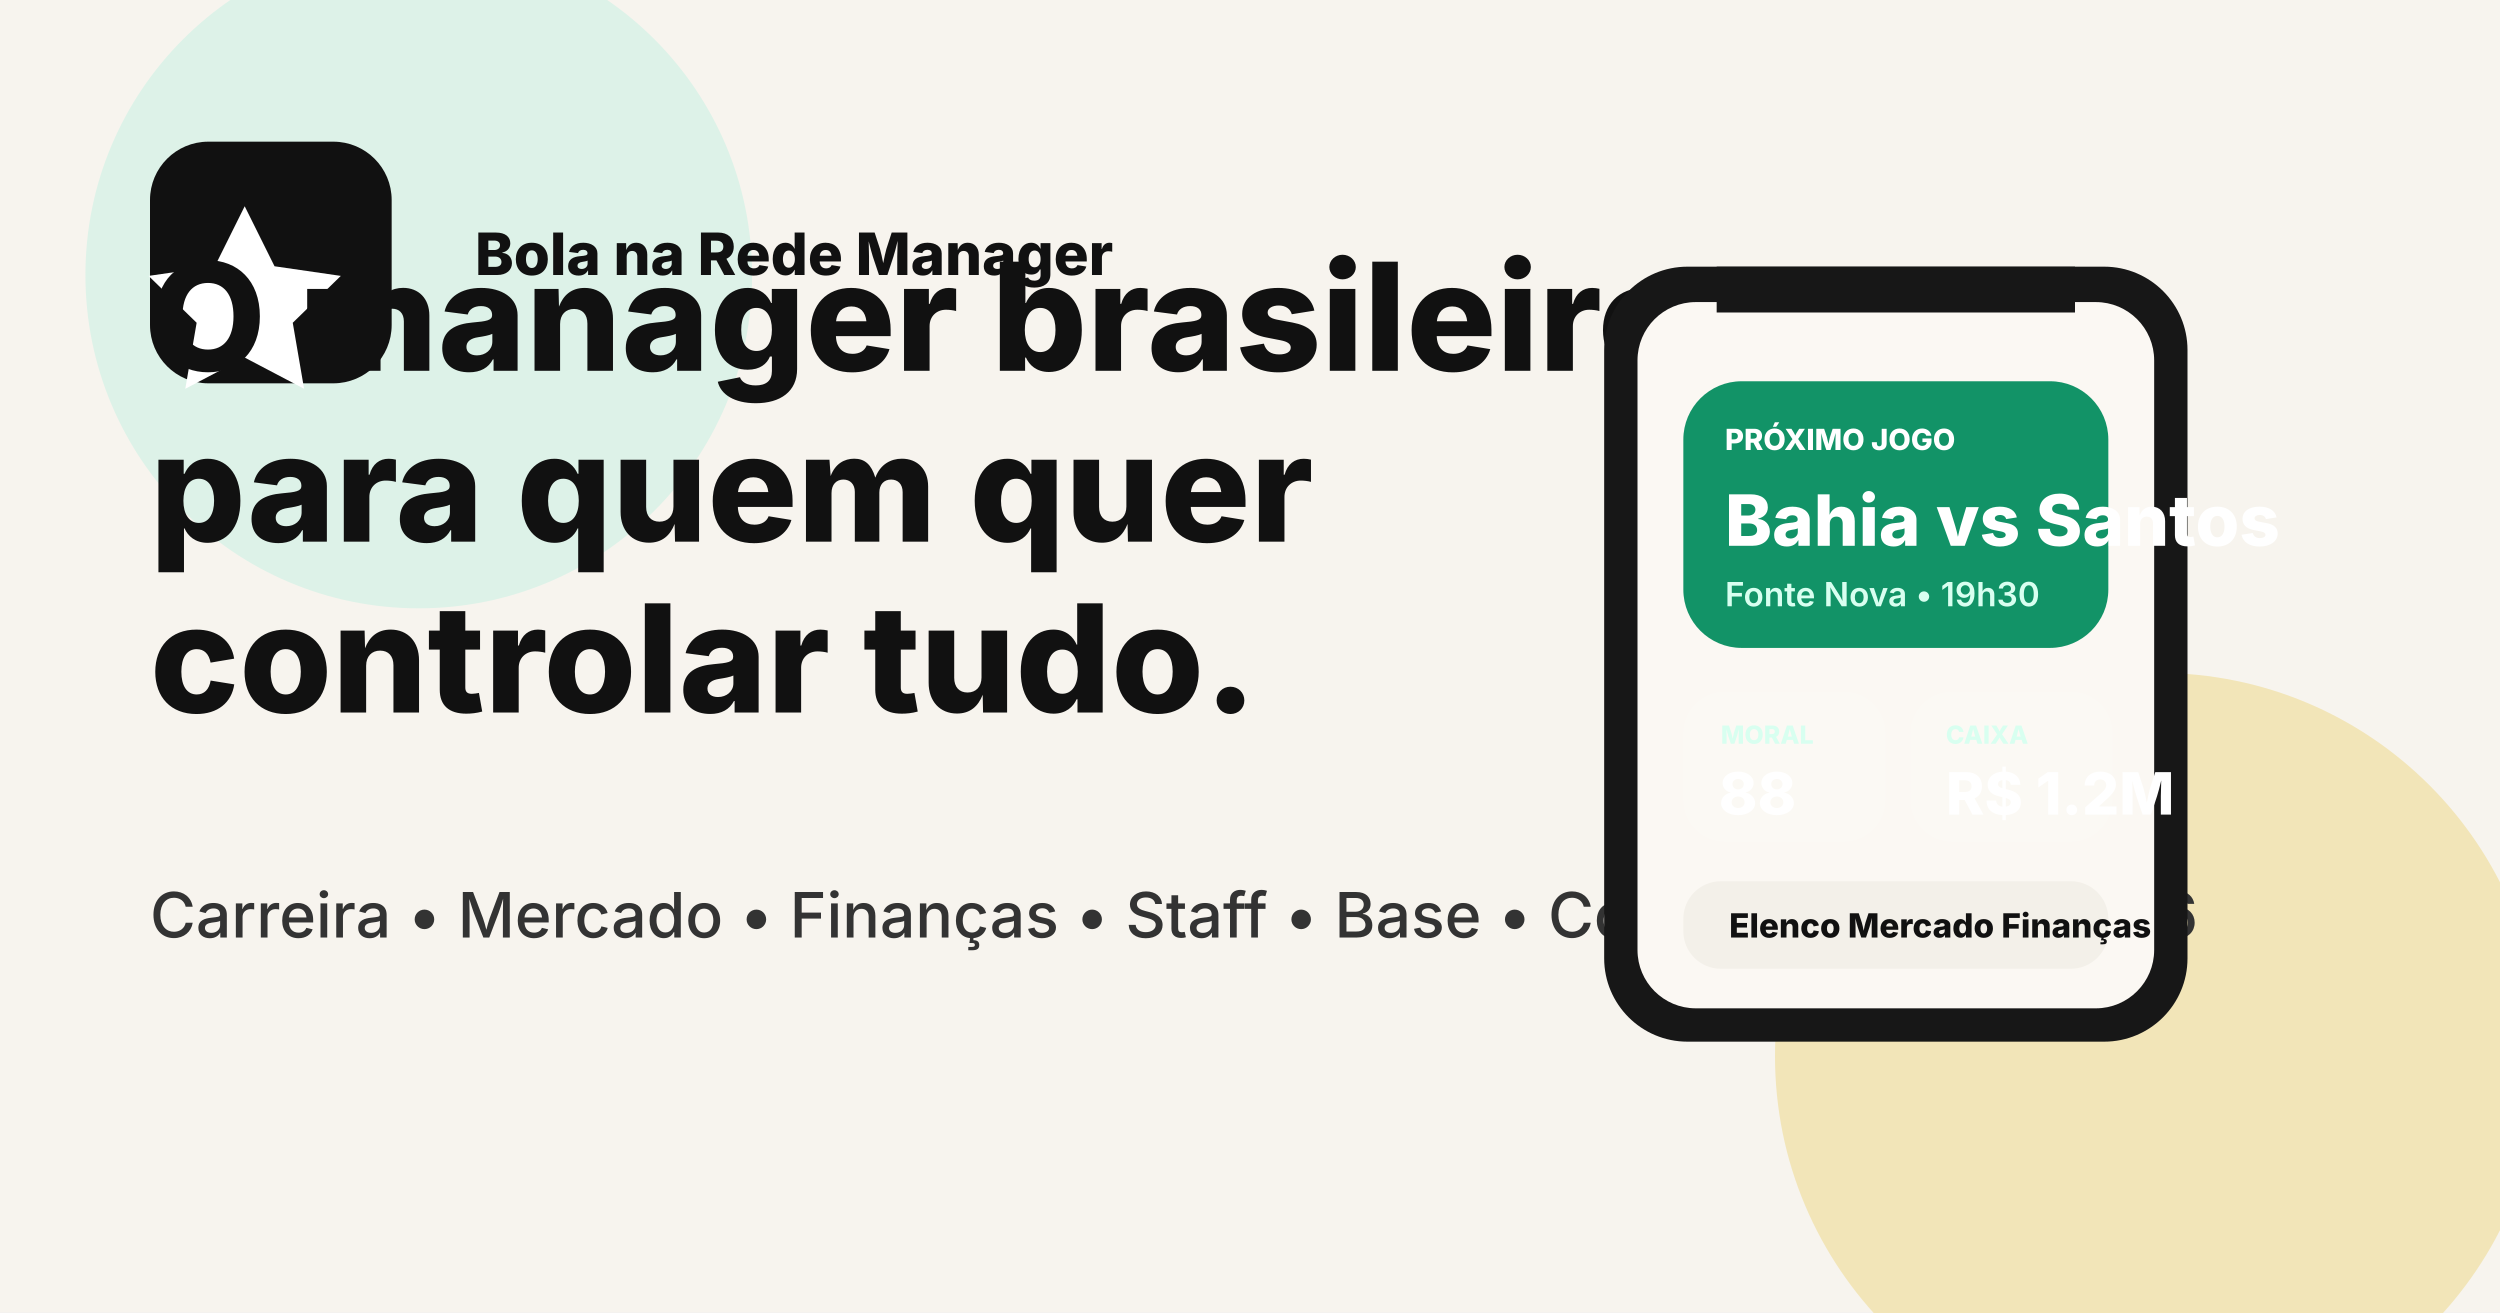
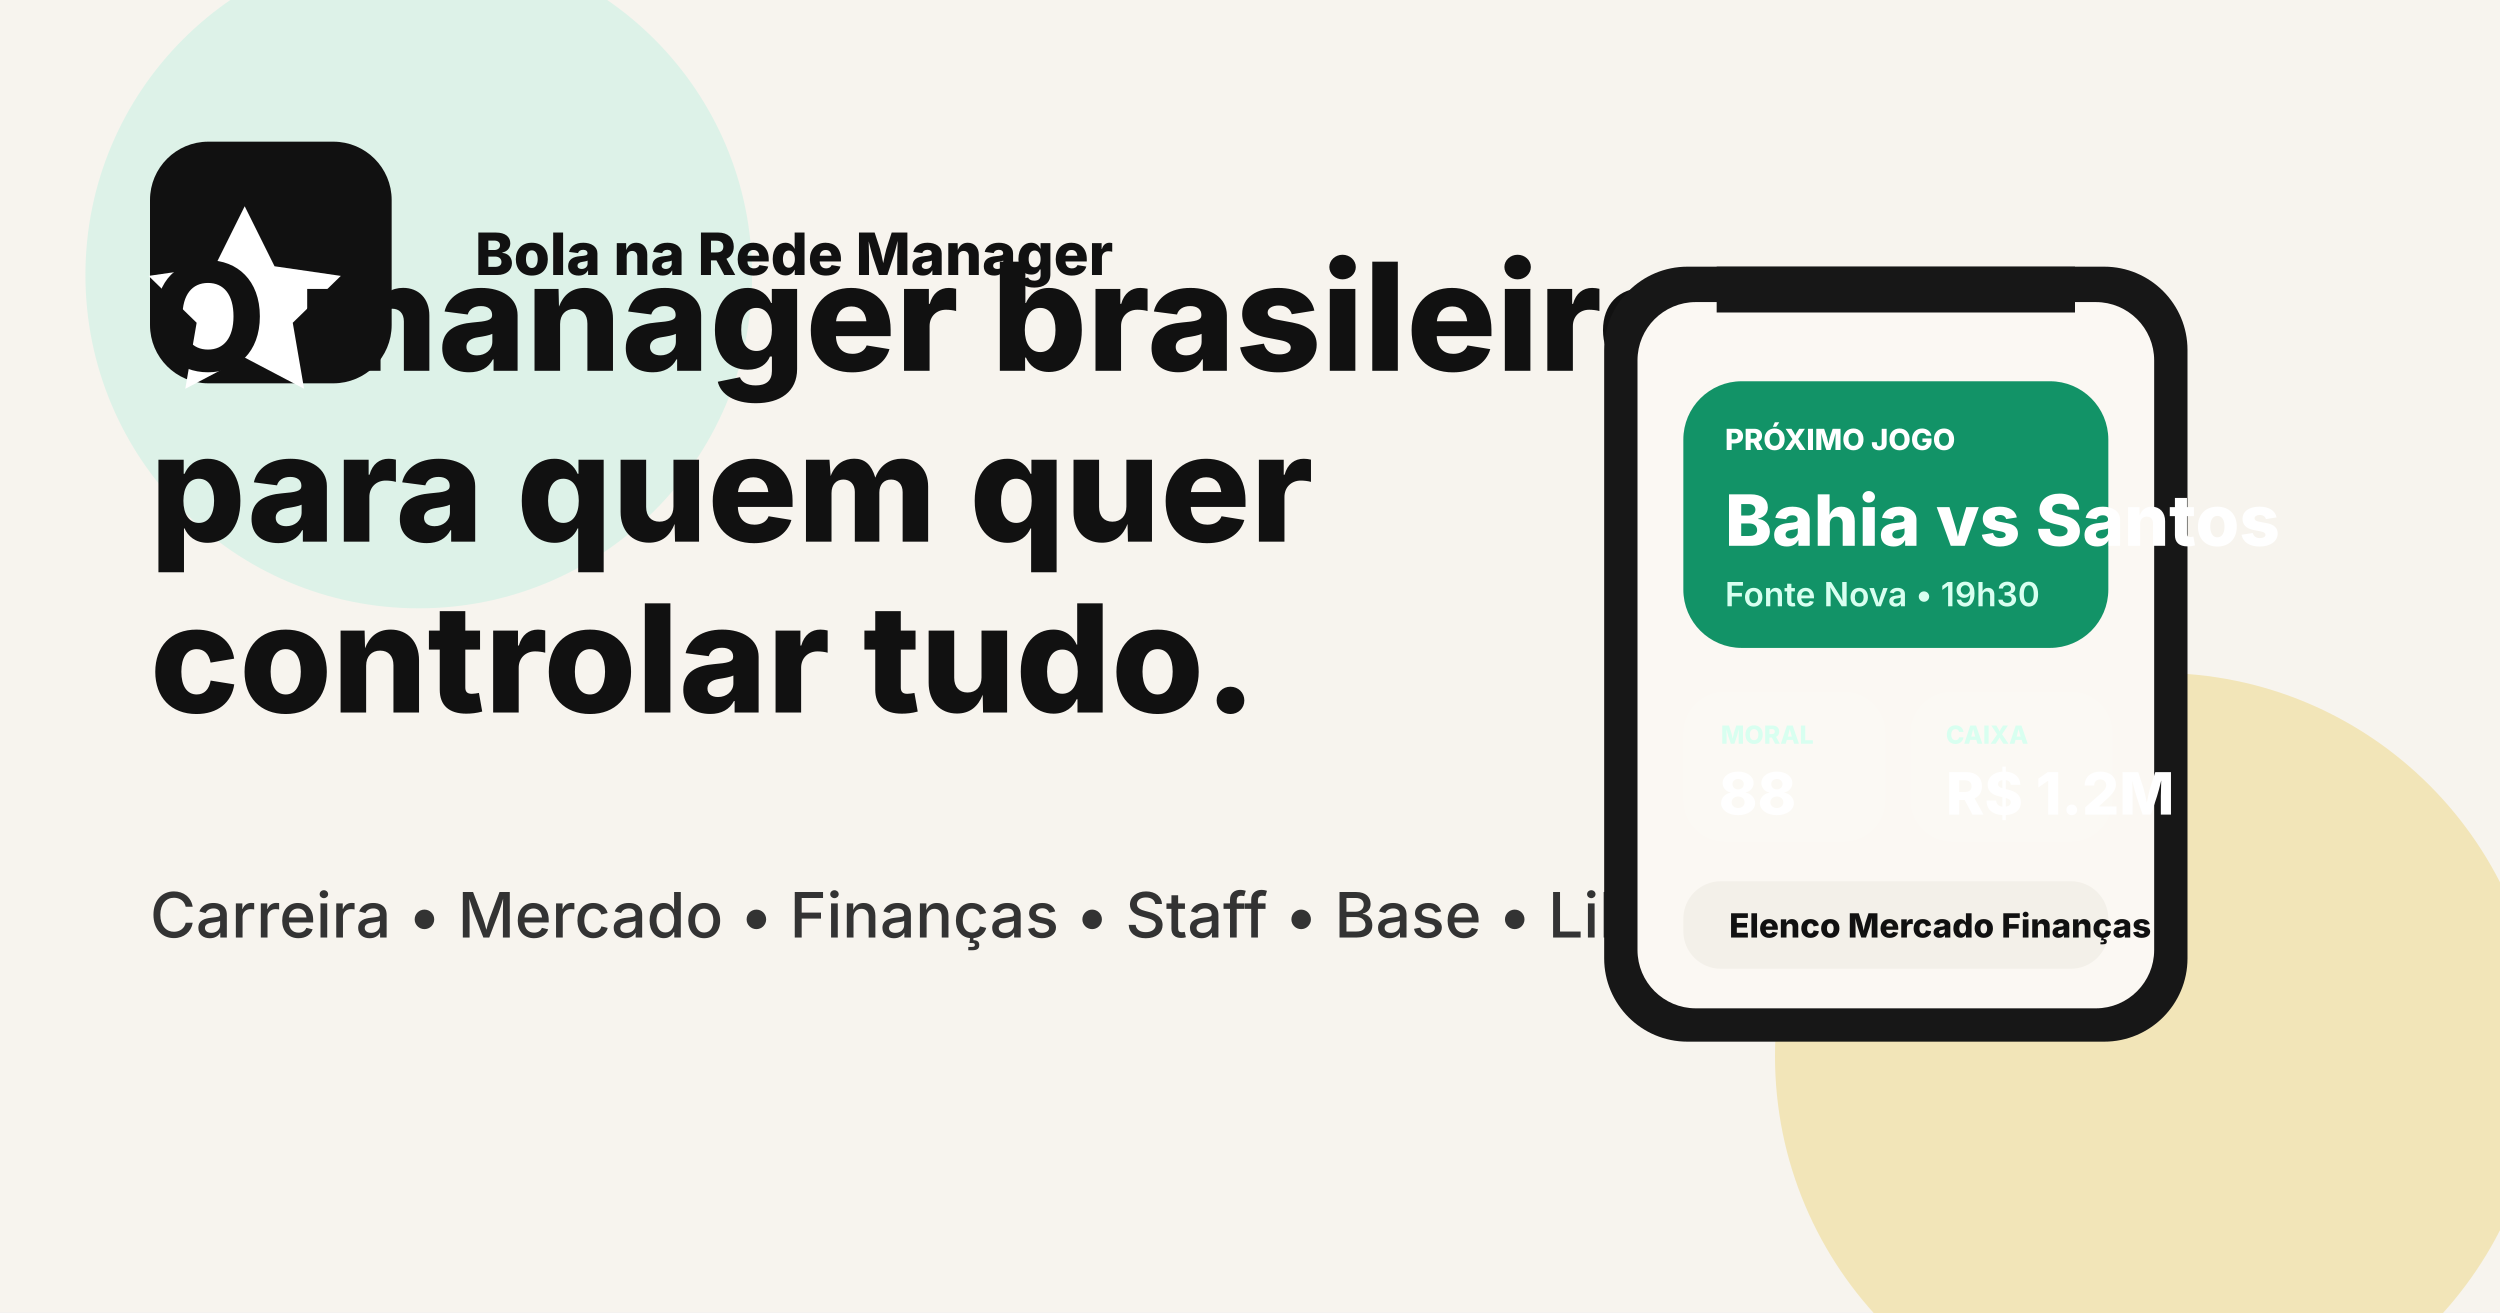
<svg xmlns="http://www.w3.org/2000/svg" width="1200" height="630" viewBox="0 0 1200 630" fill="none">
  <rect width="1200" height="630" fill="#F7F4EE" />
  <circle cx="201" cy="132" r="160" fill="#DDF2E8" />
  <circle cx="1036" cy="507" r="184" fill="#F2E5B8" />
  <rect x="72" y="68" width="116" height="116" rx="28" fill="#111111" />
  <path d="M117.453 99L131.776 127.81L163.587 132.43L140.52 154.927L145.965 186.619L117.453 171.63L88.941 186.619L94.386 154.927L71.319 132.43L103.13 127.81L117.453 99Z" fill="white" />
  <text x="228" y="132" fill="#111111" font-family="Inter, Arial, sans-serif" font-size="28" font-weight="800">Bola na Rede Manager</text>
  <text x="228" y="178" fill="#111111" font-family="Inter, Arial, sans-serif" font-size="72" font-weight="800">
    <tspan x="72" dy="0">O manager brasileiro</tspan>
    <tspan x="72" dy="82">para quem quer</tspan>
    <tspan x="72" dy="82">controlar tudo.</tspan>
  </text>
  <text x="72" y="450" fill="#333333" font-family="Inter, Arial, sans-serif" font-size="30" font-weight="500">
-     Carreira • Mercado • Finanças • Staff • Base • Copa do Mundo 2026
+     Carreira • Mercado • Finanças • Staff • Base • Libertadores
  </text>
  <rect x="770" y="128" width="280" height="372" rx="40" fill="#171717" />
  <rect x="786" y="145" width="248" height="339" rx="28" fill="#FBF8F3" />
  <rect x="824" y="128" width="172" height="22" rx="0" fill="#171717" />
  <rect x="808" y="183" width="204" height="128" rx="28" fill="#129367" />
  <text x="828" y="216" fill="white" font-family="Inter, Arial, sans-serif" font-size="14" font-weight="800">PRÓXIMO JOGO</text>
  <text x="828" y="262" fill="white" font-family="Inter, Arial, sans-serif" font-size="34" font-weight="800">Bahia vs Santos</text>
  <text x="828" y="291" fill="#D8FFF0" font-family="Inter, Arial, sans-serif" font-size="16" font-weight="600">Fonte Nova • 19h30</text>
  <rect x="808" y="332" width="97" height="72" rx="20" fill="#FFFFFF" fill-opacity="0.12" />
  <rect x="917" y="332" width="97" height="72" rx="20" fill="#FFFFFF" fill-opacity="0.12" />
  <text x="826" y="357" fill="#D8FFF0" font-family="Inter, Arial, sans-serif" font-size="12" font-weight="800">MORAL</text>
  <text x="825" y="391" fill="white" font-family="Inter, Arial, sans-serif" font-size="28" font-weight="800">88</text>
  <text x="934" y="357" fill="#D8FFF0" font-family="Inter, Arial, sans-serif" font-size="12" font-weight="800">CAIXA</text>
  <text x="934" y="391" fill="white" font-family="Inter, Arial, sans-serif" font-size="28" font-weight="800">R$ 1.2M</text>
  <rect x="808" y="423" width="204" height="42" rx="18" fill="#F3F0E9" />
  <text x="830" y="450" fill="#111111" font-family="Inter, Arial, sans-serif" font-size="16" font-weight="800">Elenco   Mercado   Finanças</text>
</svg>
